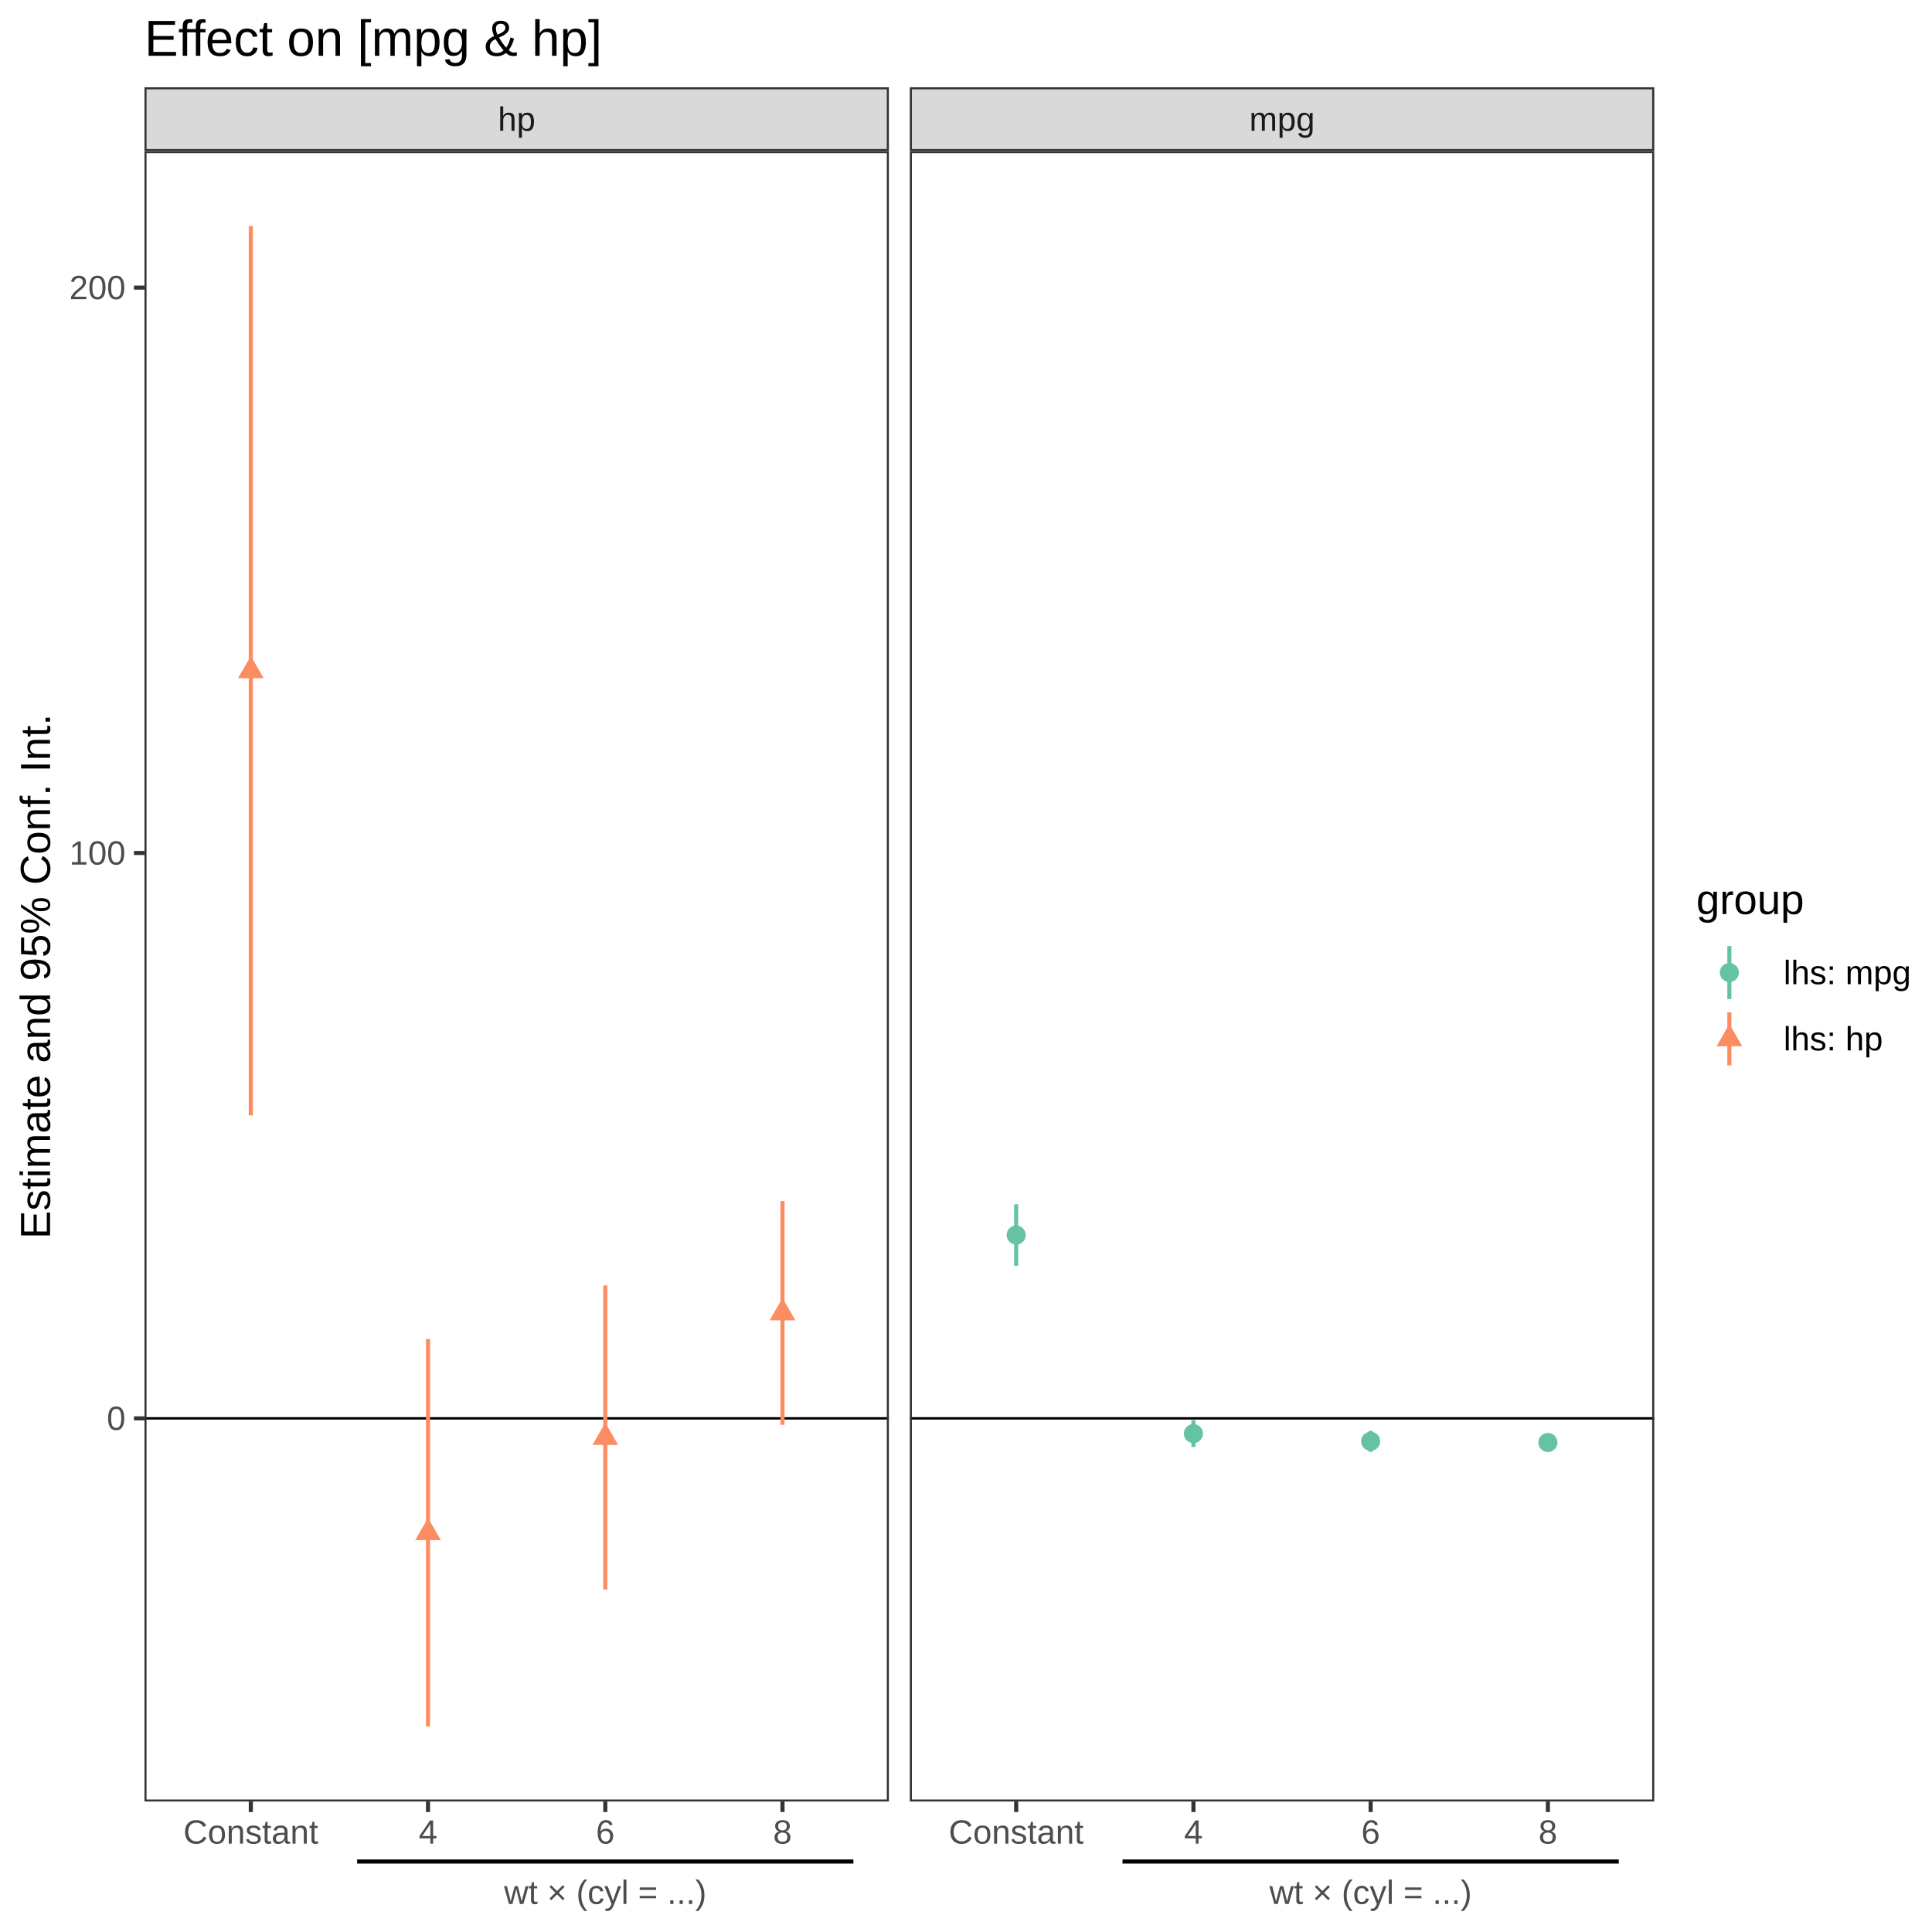
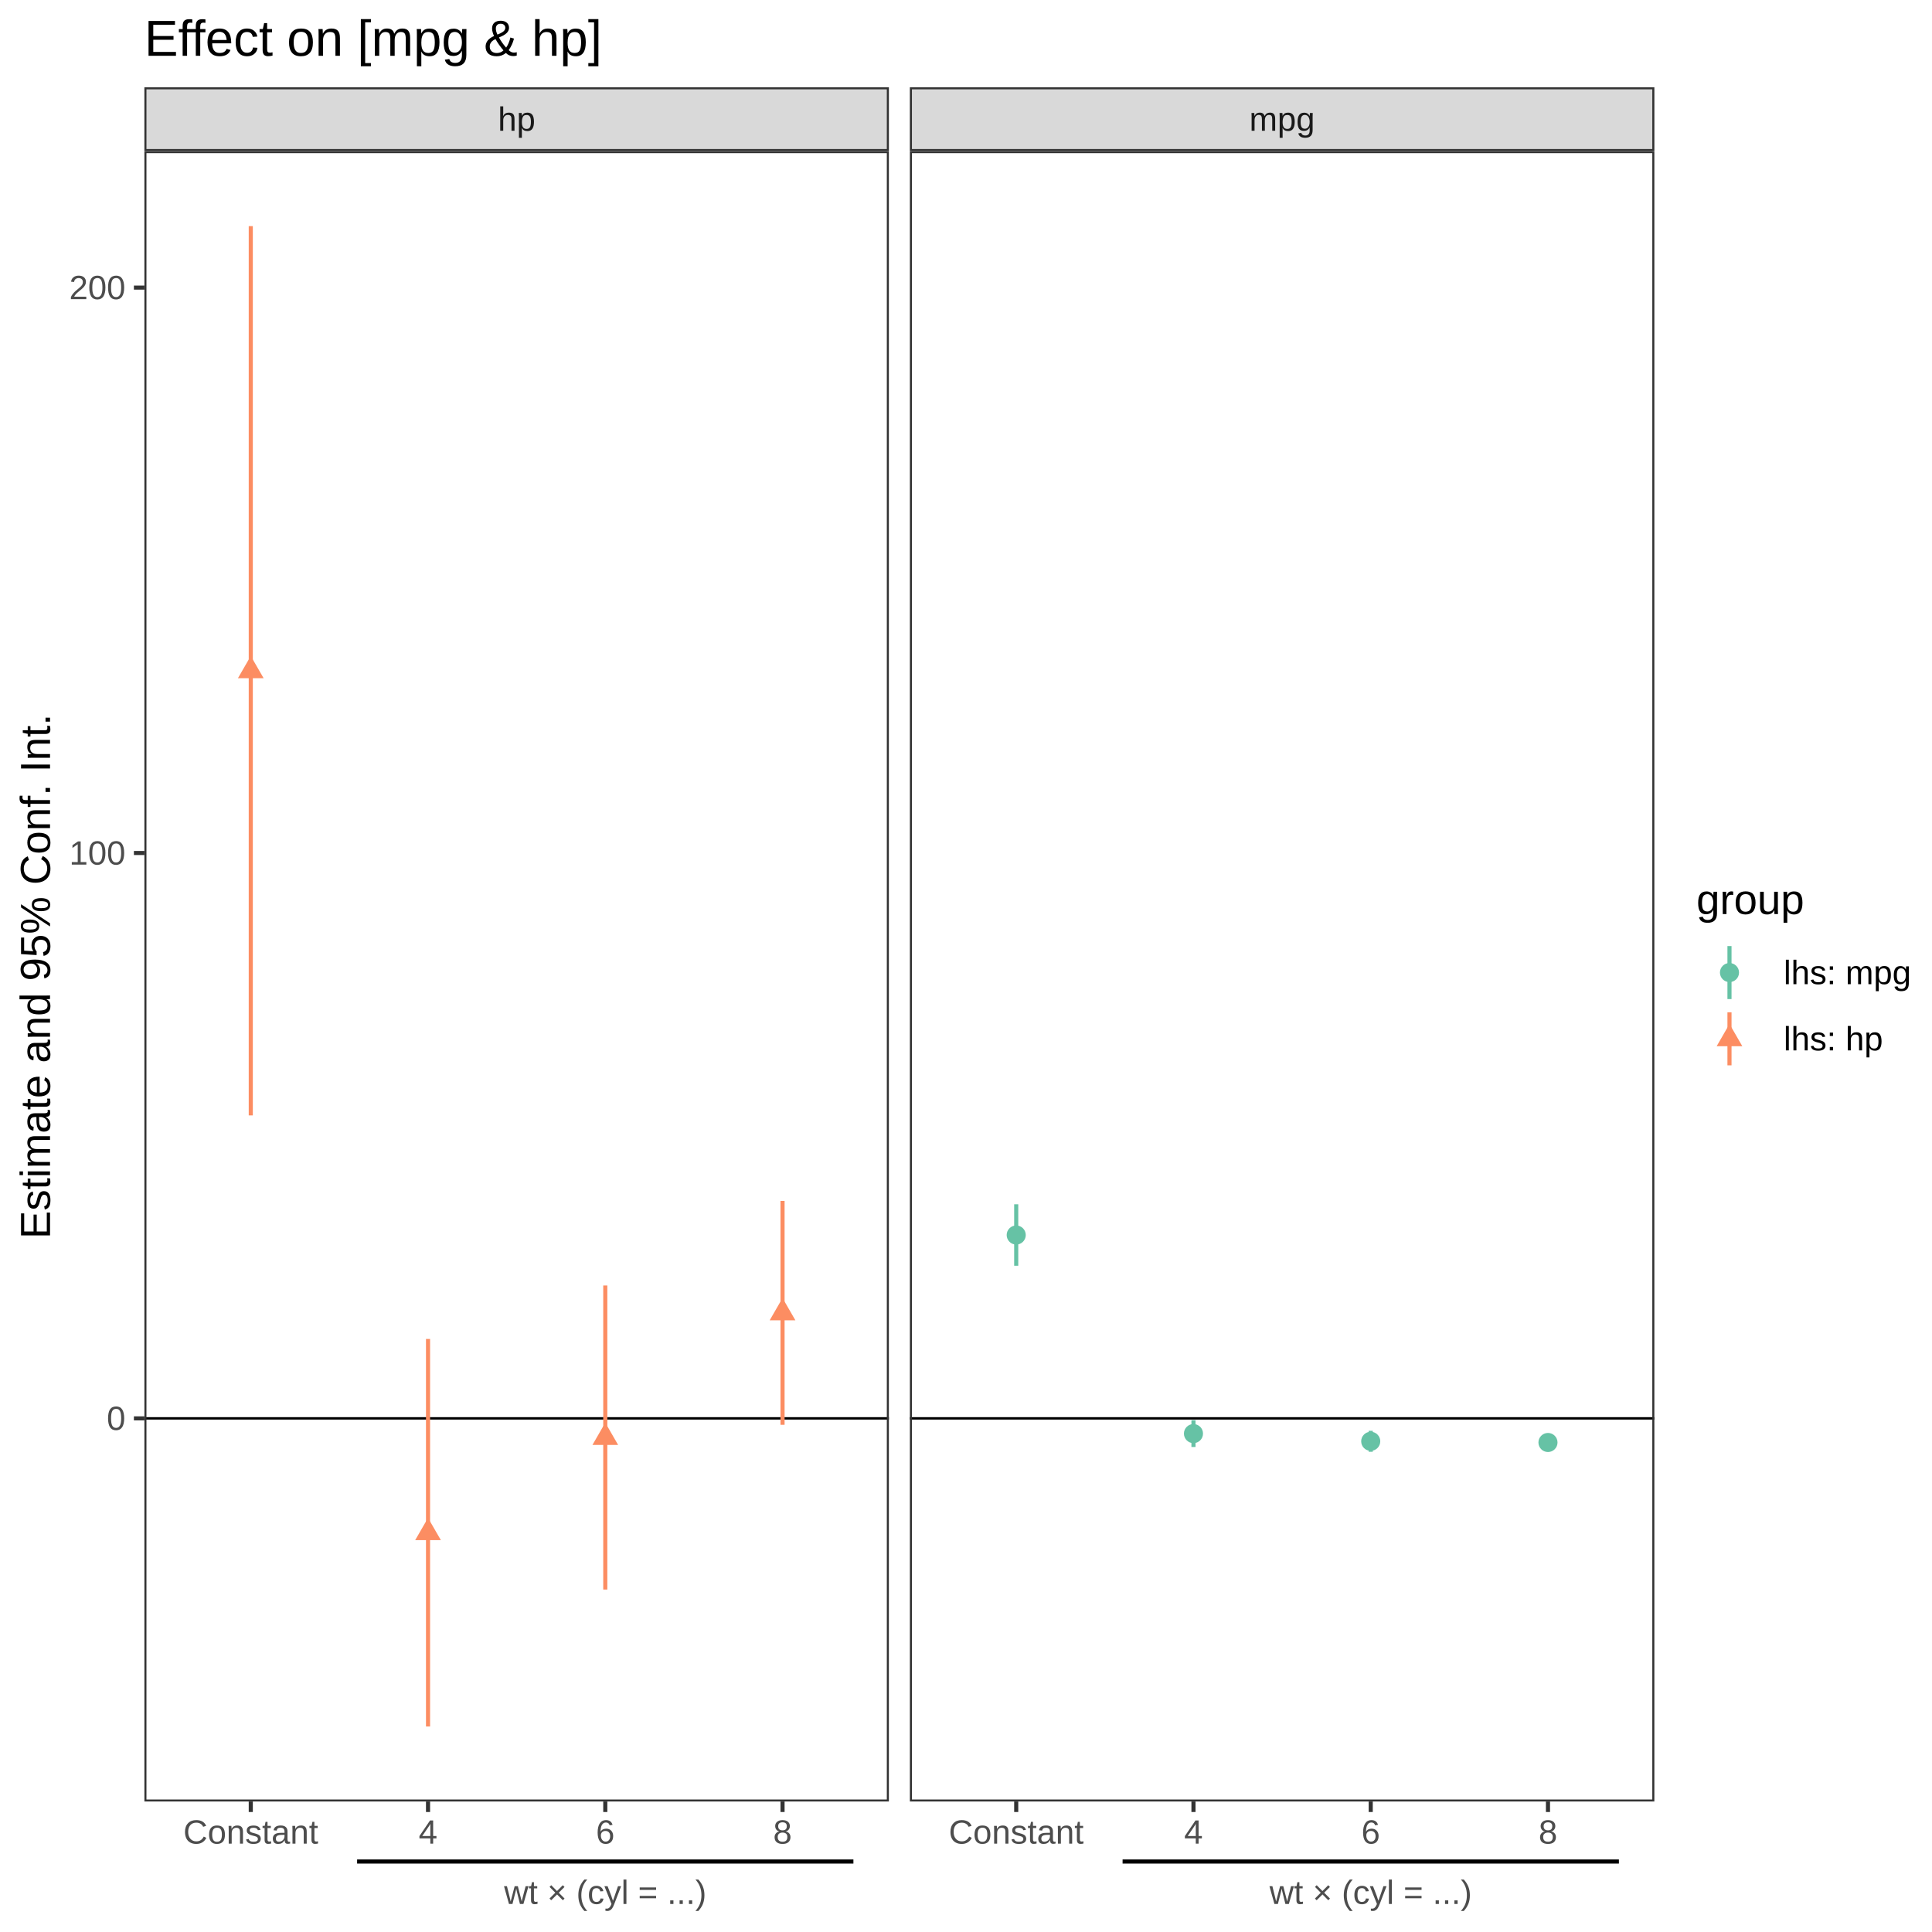
- <svg xmlns="http://www.w3.org/2000/svg" class="svglite" width="504.00pt" height="504.00pt" viewBox="0 0 504.00 504.00">
-   <defs>
-     <style type="text/css">
+ <svg xmlns="http://www.w3.org/2000/svg" width="504.00pt" height="504.00pt" viewBox="0 0 504.00 504.00">
+   <g class="svglite">
+     <defs>
+       <style type="text/css">
    .svglite line, .svglite polyline, .svglite polygon, .svglite path, .svglite rect, .svglite circle {
      fill: none;
      stroke: #000000;
      stroke-linecap: round;
      stroke-linejoin: round;
      stroke-miterlimit: 10.00;
    }
    .svglite text {
      white-space: pre;
    }
+     .svglite g.glyphgroup path {
+       fill: inherit;
+       stroke: none;
+     }
  </style>
-   </defs>
-   <rect width="100%" height="100%" style="stroke: none; fill: #FFFFFF;" />
-   <defs>
-     <clipPath id="cpMC4wMHw1MDQuMDB8MC4wMHw1MDQuMDA=">
-       <rect x="0.00" y="0.00" width="504.00" height="504.00" />
-     </clipPath>
-   </defs>
-   <g clip-path="url(#cpMC4wMHw1MDQuMDB8MC4wMHw1MDQuMDA=)">
-     <rect x="0" y="0.00" width="504.00" height="504.00" style="stroke-width: 1.07; stroke: #FFFFFF; fill: #FFFFFF;" />
-   </g>
-   <defs>
-     <clipPath id="cpMzcuNjl8MjMxLjg3fDM5LjQyfDQ2OS45Ng==">
-       <rect x="37.69" y="39.42" width="194.19" height="430.54" />
-     </clipPath>
-   </defs>
-   <g clip-path="url(#cpMzcuNjl8MjMxLjg3fDM5LjQyfDQ2OS45Ng==)">
-     <rect x="37.69" y="39.42" width="194.19" height="430.54" style="stroke-width: 1.07; stroke: none; fill: #FFFFFF;" />
-     <line x1="37.69" y1="370.01" x2="231.87" y2="370.01" style="stroke-width: 0.64; stroke-linecap: butt;" />
-     <line x1="65.43" y1="290.98" x2="65.43" y2="58.99" style="stroke-width: 1.07; stroke: #FC8D62; stroke-linecap: butt;" />
-     <line x1="111.66" y1="450.39" x2="111.66" y2="349.29" style="stroke-width: 1.07; stroke: #FC8D62; stroke-linecap: butt;" />
-     <line x1="157.90" y1="414.67" x2="157.90" y2="335.34" style="stroke-width: 1.07; stroke: #FC8D62; stroke-linecap: butt;" />
-     <line x1="204.13" y1="371.68" x2="204.13" y2="313.28" style="stroke-width: 1.07; stroke: #FC8D62; stroke-linecap: butt;" />
-     <polygon points="65.43,171.12 68.78,176.92 62.08,176.92 " style="stroke-width: 0.71; stroke: none; fill: #FC8D62;" />
-     <polygon points="111.66,395.97 115.01,401.77 108.31,401.77 " style="stroke-width: 0.71; stroke: none; fill: #FC8D62;" />
-     <polygon points="157.90,371.13 161.25,376.94 154.55,376.94 " style="stroke-width: 0.71; stroke: none; fill: #FC8D62;" />
-     <polygon points="204.13,338.61 207.48,344.42 200.78,344.42 " style="stroke-width: 0.71; stroke: none; fill: #FC8D62;" />
-     <rect x="37.69" y="39.42" width="194.19" height="430.54" style="stroke-width: 1.07; stroke: #333333;" />
-   </g>
-   <g clip-path="url(#cpMC4wMHw1MDQuMDB8MC4wMHw1MDQuMDA=)">
+     </defs>
+     <rect width="100%" height="100%" style="stroke: none; fill: #FFFFFF;" />
+     <defs>
+       <clipPath id="cpMC4wMHw1MDQuMDB8MC4wMHw1MDQuMDA=">
+         <rect x="0.00" y="0.00" width="504.00" height="504.00" />
+       </clipPath>
+     </defs>
+     <g clip-path="url(#cpMC4wMHw1MDQuMDB8MC4wMHw1MDQuMDA=)">
+       <rect x="0.00" y="0.00" width="504.00" height="504.00" style="stroke-width: 1.07; stroke: #FFFFFF; fill: #FFFFFF;" />
+     </g>
+     <defs>
+       <clipPath id="cpMzcuNjd8MjMxLjg4fDM5LjQyfDQ2OS45Ng==">
+         <rect x="37.67" y="39.42" width="194.21" height="430.54" />
+       </clipPath>
+     </defs>
+     <g clip-path="url(#cpMzcuNjd8MjMxLjg4fDM5LjQyfDQ2OS45Ng==)">
+       <rect x="37.67" y="39.42" width="194.21" height="430.54" style="stroke-width: 1.07; stroke: none; fill: #FFFFFF;" />
+       <line x1="37.67" y1="370.01" x2="231.88" y2="370.01" style="stroke-width: 0.64; stroke-linecap: butt;" />
+       <line x1="65.42" y1="290.98" x2="65.42" y2="58.99" style="stroke-width: 1.07; stroke: #FC8D62; stroke-linecap: butt;" />
+       <line x1="111.66" y1="450.39" x2="111.66" y2="349.29" style="stroke-width: 1.07; stroke: #FC8D62; stroke-linecap: butt;" />
+       <line x1="157.90" y1="414.67" x2="157.90" y2="335.34" style="stroke-width: 1.07; stroke: #FC8D62; stroke-linecap: butt;" />
+       <line x1="204.14" y1="371.68" x2="204.14" y2="313.28" style="stroke-width: 1.07; stroke: #FC8D62; stroke-linecap: butt;" />
+       <polygon points="65.42,171.12 68.77,176.92 62.07,176.92 " style="stroke-width: 0.71; stroke: none; fill: #FC8D62;" />
+       <polygon points="111.66,395.97 115.01,401.77 108.31,401.77 " style="stroke-width: 0.71; stroke: none; fill: #FC8D62;" />
+       <polygon points="157.90,371.13 161.25,376.94 154.55,376.94 " style="stroke-width: 0.71; stroke: none; fill: #FC8D62;" />
+       <polygon points="204.14,338.61 207.49,344.42 200.79,344.42 " style="stroke-width: 0.71; stroke: none; fill: #FC8D62;" />
+       <rect x="37.67" y="39.42" width="194.21" height="430.54" style="stroke-width: 1.07; stroke: #333333;" />
+     </g>
+     <g clip-path="url(#cpMC4wMHw1MDQuMDB8MC4wMHw1MDQuMDA=)">
</g>
-   <defs>
-     <clipPath id="cpMjM3LjM1fDQzMS41NHwzOS40Mnw0NjkuOTY=">
-       <rect x="237.35" y="39.42" width="194.19" height="430.54" />
-     </clipPath>
-   </defs>
-   <g clip-path="url(#cpMjM3LjM1fDQzMS41NHwzOS40Mnw0NjkuOTY=)">
-     <rect x="237.35" y="39.42" width="194.19" height="430.54" style="stroke-width: 1.07; stroke: none; fill: #FFFFFF;" />
-     <line x1="237.35" y1="370.01" x2="431.54" y2="370.01" style="stroke-width: 0.64; stroke-linecap: butt;" />
-     <line x1="265.09" y1="330.19" x2="265.09" y2="314.16" style="stroke-width: 1.07; stroke: #66C2A5; stroke-linecap: butt;" />
-     <line x1="311.33" y1="377.47" x2="311.33" y2="370.49" style="stroke-width: 1.07; stroke: #66C2A5; stroke-linecap: butt;" />
-     <line x1="357.56" y1="378.73" x2="357.56" y2="373.25" style="stroke-width: 1.07; stroke: #66C2A5; stroke-linecap: butt;" />
-     <line x1="403.80" y1="378.32" x2="403.80" y2="374.28" style="stroke-width: 1.07; stroke: #66C2A5; stroke-linecap: butt;" />
-     <circle cx="265.09" cy="322.18" r="2.49" style="stroke-width: 0.71; stroke: none; fill: #66C2A5;" />
-     <circle cx="311.33" cy="373.98" r="2.49" style="stroke-width: 0.71; stroke: none; fill: #66C2A5;" />
-     <circle cx="357.56" cy="375.99" r="2.49" style="stroke-width: 0.71; stroke: none; fill: #66C2A5;" />
-     <circle cx="403.80" cy="376.30" r="2.49" style="stroke-width: 0.71; stroke: none; fill: #66C2A5;" />
-     <rect x="237.35" y="39.42" width="194.19" height="430.54" style="stroke-width: 1.07; stroke: #333333;" />
-   </g>
-   <g clip-path="url(#cpMC4wMHw1MDQuMDB8MC4wMHw1MDQuMDA=)">
+     <defs>
+       <clipPath id="cpMjM3LjM2fDQzMS41N3wzOS40Mnw0NjkuOTY=">
+         <rect x="237.36" y="39.42" width="194.21" height="430.54" />
+       </clipPath>
+     </defs>
+     <g clip-path="url(#cpMjM3LjM2fDQzMS41N3wzOS40Mnw0NjkuOTY=)">
+       <rect x="237.36" y="39.42" width="194.21" height="430.54" style="stroke-width: 1.07; stroke: none; fill: #FFFFFF;" />
+       <line x1="237.36" y1="370.01" x2="431.57" y2="370.01" style="stroke-width: 0.64; stroke-linecap: butt;" />
+       <line x1="265.10" y1="330.19" x2="265.10" y2="314.16" style="stroke-width: 1.07; stroke: #66C2A5; stroke-linecap: butt;" />
+       <line x1="311.34" y1="377.47" x2="311.34" y2="370.49" style="stroke-width: 1.07; stroke: #66C2A5; stroke-linecap: butt;" />
+       <line x1="357.58" y1="378.73" x2="357.58" y2="373.25" style="stroke-width: 1.07; stroke: #66C2A5; stroke-linecap: butt;" />
+       <line x1="403.82" y1="378.32" x2="403.82" y2="374.28" style="stroke-width: 1.07; stroke: #66C2A5; stroke-linecap: butt;" />
+       <circle cx="265.10" cy="322.18" r="2.49" style="stroke-width: 0.71; stroke: none; fill: #66C2A5;" />
+       <circle cx="311.34" cy="373.98" r="2.49" style="stroke-width: 0.71; stroke: none; fill: #66C2A5;" />
+       <circle cx="357.58" cy="375.99" r="2.49" style="stroke-width: 0.71; stroke: none; fill: #66C2A5;" />
+       <circle cx="403.82" cy="376.30" r="2.49" style="stroke-width: 0.71; stroke: none; fill: #66C2A5;" />
+       <rect x="237.36" y="39.42" width="194.21" height="430.54" style="stroke-width: 1.07; stroke: #333333;" />
+     </g>
+     <g clip-path="url(#cpMC4wMHw1MDQuMDB8MC4wMHw1MDQuMDA=)">
</g>
-   <defs>
-     <clipPath id="cpMzcuNjl8MjMxLjg3fDIyLjc3fDM5LjQy">
-       <rect x="37.69" y="22.77" width="194.19" height="16.65" />
-     </clipPath>
-   </defs>
-   <g clip-path="url(#cpMzcuNjl8MjMxLjg3fDIyLjc3fDM5LjQy)">
-     <rect x="37.69" y="22.77" width="194.19" height="16.65" style="stroke-width: 1.07; stroke: #333333; fill: #D9D9D9;" />
-     <text x="134.78" y="34.12" text-anchor="middle" style="font-size: 8.80px;fill: #1A1A1A; font-family: &quot;Liberation Sans&quot;;" textLength="9.79px" lengthAdjust="spacingAndGlyphs">hp</text>
-   </g>
-   <g clip-path="url(#cpMC4wMHw1MDQuMDB8MC4wMHw1MDQuMDA=)">
+     <defs>
+       <clipPath id="cpMzcuNjd8MjMxLjg4fDIyLjc3fDM5LjQy">
+         <rect x="37.67" y="22.77" width="194.21" height="16.65" />
+       </clipPath>
+     </defs>
+     <g clip-path="url(#cpMzcuNjd8MjMxLjg4fDIyLjc3fDM5LjQy)">
+       <rect x="37.67" y="22.77" width="194.21" height="16.65" style="stroke-width: 1.07; stroke: #333333; fill: #D9D9D9;" />
+       <text x="134.78" y="34.12" text-anchor="middle" style="font-size: 8.80px;fill: #1A1A1A; font-family: &quot;Liberation Sans&quot;;" textLength="9.78px" lengthAdjust="spacingAndGlyphs">hp</text>
+     </g>
+     <g clip-path="url(#cpMC4wMHw1MDQuMDB8MC4wMHw1MDQuMDA=)">
</g>
-   <defs>
-     <clipPath id="cpMjM3LjM1fDQzMS41NHwyMi43N3wzOS40Mg==">
-       <rect x="237.35" y="22.77" width="194.19" height="16.65" />
-     </clipPath>
-   </defs>
-   <g clip-path="url(#cpMjM3LjM1fDQzMS41NHwyMi43N3wzOS40Mg==)">
-     <rect x="237.35" y="22.77" width="194.19" height="16.65" style="stroke-width: 1.07; stroke: #333333; fill: #D9D9D9;" />
-     <text x="334.45" y="34.12" text-anchor="middle" style="font-size: 8.80px;fill: #1A1A1A; font-family: &quot;Liberation Sans&quot;;" textLength="17.12px" lengthAdjust="spacingAndGlyphs">mpg</text>
-   </g>
-   <g clip-path="url(#cpMC4wMHw1MDQuMDB8MC4wMHw1MDQuMDA=)">
-     <polyline points="65.43,472.70 65.43,469.96 " style="stroke-width: 1.07; stroke: #333333; stroke-linecap: butt;" />
-     <polyline points="111.66,472.70 111.66,469.96 " style="stroke-width: 1.07; stroke: #333333; stroke-linecap: butt;" />
-     <polyline points="157.90,472.70 157.90,469.96 " style="stroke-width: 1.07; stroke: #333333; stroke-linecap: butt;" />
-     <polyline points="204.13,472.70 204.13,469.96 " style="stroke-width: 1.07; stroke: #333333; stroke-linecap: butt;" />
-     <text x="65.43" y="480.95" text-anchor="middle" style="font-size: 8.80px;fill: #4D4D4D; font-family: &quot;Liberation Sans&quot;;" textLength="35.23px" lengthAdjust="spacingAndGlyphs">Constant</text>
-     <text x="111.66" y="480.95" text-anchor="middle" style="font-size: 8.80px;fill: #4D4D4D; font-family: &quot;Liberation Sans&quot;;" textLength="4.90px" lengthAdjust="spacingAndGlyphs">4</text>
-     <text x="157.90" y="480.95" text-anchor="middle" style="font-size: 8.80px;fill: #4D4D4D; font-family: &quot;Liberation Sans&quot;;" textLength="4.90px" lengthAdjust="spacingAndGlyphs">6</text>
-     <text x="204.13" y="480.95" text-anchor="middle" style="font-size: 8.80px;fill: #4D4D4D; font-family: &quot;Liberation Sans&quot;;" textLength="4.90px" lengthAdjust="spacingAndGlyphs">8</text>
-     <polyline points="93.17,485.61 222.63,485.61 " style="stroke-width: 1.07; stroke-linecap: butt;" />
-     <text x="157.90" y="496.69" text-anchor="middle" style="font-size: 8.80px;fill: #4D4D4D; font-family: &quot;Liberation Sans&quot;;" textLength="52.83px" lengthAdjust="spacingAndGlyphs">wt × (cyl = ...)</text>
-     <polyline points="265.09,472.70 265.09,469.96 " style="stroke-width: 1.07; stroke: #333333; stroke-linecap: butt;" />
-     <polyline points="311.33,472.70 311.33,469.96 " style="stroke-width: 1.07; stroke: #333333; stroke-linecap: butt;" />
-     <polyline points="357.56,472.70 357.56,469.96 " style="stroke-width: 1.07; stroke: #333333; stroke-linecap: butt;" />
-     <polyline points="403.80,472.70 403.80,469.96 " style="stroke-width: 1.07; stroke: #333333; stroke-linecap: butt;" />
-     <text x="265.09" y="480.95" text-anchor="middle" style="font-size: 8.80px;fill: #4D4D4D; font-family: &quot;Liberation Sans&quot;;" textLength="35.23px" lengthAdjust="spacingAndGlyphs">Constant</text>
-     <text x="311.33" y="480.95" text-anchor="middle" style="font-size: 8.80px;fill: #4D4D4D; font-family: &quot;Liberation Sans&quot;;" textLength="4.90px" lengthAdjust="spacingAndGlyphs">4</text>
-     <text x="357.56" y="480.95" text-anchor="middle" style="font-size: 8.80px;fill: #4D4D4D; font-family: &quot;Liberation Sans&quot;;" textLength="4.90px" lengthAdjust="spacingAndGlyphs">6</text>
-     <text x="403.80" y="480.95" text-anchor="middle" style="font-size: 8.80px;fill: #4D4D4D; font-family: &quot;Liberation Sans&quot;;" textLength="4.90px" lengthAdjust="spacingAndGlyphs">8</text>
-     <polyline points="292.83,485.61 422.29,485.61 " style="stroke-width: 1.07; stroke-linecap: butt;" />
-     <text x="357.56" y="496.69" text-anchor="middle" style="font-size: 8.80px;fill: #4D4D4D; font-family: &quot;Liberation Sans&quot;;" textLength="52.83px" lengthAdjust="spacingAndGlyphs">wt × (cyl = ...)</text>
-     <text x="32.76" y="373.04" text-anchor="end" style="font-size: 8.80px;fill: #4D4D4D; font-family: &quot;Liberation Sans&quot;;" textLength="4.90px" lengthAdjust="spacingAndGlyphs">0</text>
-     <text x="32.76" y="225.55" text-anchor="end" style="font-size: 8.80px;fill: #4D4D4D; font-family: &quot;Liberation Sans&quot;;" textLength="14.69px" lengthAdjust="spacingAndGlyphs">100</text>
-     <text x="32.76" y="78.05" text-anchor="end" style="font-size: 8.80px;fill: #4D4D4D; font-family: &quot;Liberation Sans&quot;;" textLength="14.69px" lengthAdjust="spacingAndGlyphs">200</text>
-     <polyline points="34.95,370.01 37.69,370.01 " style="stroke-width: 1.07; stroke: #333333; stroke-linecap: butt;" />
-     <polyline points="34.95,222.52 37.69,222.52 " style="stroke-width: 1.07; stroke: #333333; stroke-linecap: butt;" />
-     <polyline points="34.95,75.03 37.69,75.03 " style="stroke-width: 1.07; stroke: #333333; stroke-linecap: butt;" />
-     <text transform="translate(13.05,254.69) rotate(-90)" text-anchor="middle" style="font-size: 11.00px; font-family: &quot;Liberation Sans&quot;;" textLength="137.03px" lengthAdjust="spacingAndGlyphs">Estimate and 95% Conf. Int.</text>
-     <rect x="442.50" y="229.74" width="56.02" height="49.89" style="stroke-width: 1.07; stroke: none; fill: #FFFFFF;" />
-     <text x="442.50" y="238.45" style="font-size: 11.00px; font-family: &quot;Liberation Sans&quot;;" textLength="28.14px" lengthAdjust="spacingAndGlyphs">group</text>
-     <rect x="442.50" y="245.07" width="17.28" height="17.28" style="stroke-width: 1.07; stroke: none; fill: #FFFFFF;" />
-     <line x1="451.14" y1="260.63" x2="451.14" y2="246.80" style="stroke-width: 1.07; stroke: #66C2A5; stroke-linecap: butt;" />
-     <circle cx="451.14" cy="253.71" r="2.49" style="stroke-width: 0.71; stroke: none; fill: #66C2A5;" />
-     <rect x="442.50" y="262.35" width="17.28" height="17.28" style="stroke-width: 1.07; stroke: none; fill: #FFFFFF;" />
-     <line x1="451.14" y1="277.91" x2="451.14" y2="264.08" style="stroke-width: 1.07; stroke: #FC8D62; stroke-linecap: butt;" />
-     <polygon points="451.14,267.12 454.49,272.93 447.79,272.93 " style="stroke-width: 0.71; stroke: none; fill: #FC8D62;" />
-     <text x="465.26" y="256.74" style="font-size: 8.80px; font-family: &quot;Liberation Sans&quot;;" textLength="33.26px" lengthAdjust="spacingAndGlyphs">lhs: mpg</text>
-     <text x="465.26" y="274.02" style="font-size: 8.80px; font-family: &quot;Liberation Sans&quot;;" textLength="25.93px" lengthAdjust="spacingAndGlyphs">lhs: hp</text>
-     <text x="37.69" y="14.55" style="font-size: 13.20px; font-family: &quot;Liberation Sans&quot;;" textLength="119.28px" lengthAdjust="spacingAndGlyphs">Effect on [mpg &amp; hp]</text>
+     <defs>
+       <clipPath id="cpMjM3LjM2fDQzMS41N3wyMi43N3wzOS40Mg==">
+         <rect x="237.36" y="22.77" width="194.21" height="16.65" />
+       </clipPath>
+     </defs>
+     <g clip-path="url(#cpMjM3LjM2fDQzMS41N3wyMi43N3wzOS40Mg==)">
+       <rect x="237.36" y="22.77" width="194.21" height="16.65" style="stroke-width: 1.07; stroke: #333333; fill: #D9D9D9;" />
+       <text x="334.46" y="34.12" text-anchor="middle" style="font-size: 8.80px;fill: #1A1A1A; font-family: &quot;Liberation Sans&quot;;" textLength="17.11px" lengthAdjust="spacingAndGlyphs">mpg</text>
+     </g>
+     <g clip-path="url(#cpMC4wMHw1MDQuMDB8MC4wMHw1MDQuMDA=)">
+       <polyline points="65.42,472.70 65.42,469.96 " style="stroke-width: 1.07; stroke: #333333; stroke-linecap: butt;" />
+       <polyline points="111.66,472.70 111.66,469.96 " style="stroke-width: 1.07; stroke: #333333; stroke-linecap: butt;" />
+       <polyline points="157.90,472.70 157.90,469.96 " style="stroke-width: 1.07; stroke: #333333; stroke-linecap: butt;" />
+       <polyline points="204.14,472.70 204.14,469.96 " style="stroke-width: 1.07; stroke: #333333; stroke-linecap: butt;" />
+       <text x="65.42" y="480.95" text-anchor="middle" style="font-size: 8.80px;fill: #4D4D4D; font-family: &quot;Liberation Sans&quot;;" textLength="35.20px" lengthAdjust="spacingAndGlyphs">Constant</text>
+       <text x="111.66" y="480.95" text-anchor="middle" style="font-size: 8.80px;fill: #4D4D4D; font-family: &quot;Liberation Sans&quot;;" textLength="4.89px" lengthAdjust="spacingAndGlyphs">4</text>
+       <text x="157.90" y="480.95" text-anchor="middle" style="font-size: 8.80px;fill: #4D4D4D; font-family: &quot;Liberation Sans&quot;;" textLength="4.89px" lengthAdjust="spacingAndGlyphs">6</text>
+       <text x="204.14" y="480.95" text-anchor="middle" style="font-size: 8.80px;fill: #4D4D4D; font-family: &quot;Liberation Sans&quot;;" textLength="4.89px" lengthAdjust="spacingAndGlyphs">8</text>
+       <polyline points="93.16,485.61 222.63,485.61 " style="stroke-width: 1.07; stroke-linecap: butt;" />
+       <text x="157.90" y="496.69" text-anchor="middle" style="font-size: 8.80px;fill: #4D4D4D; font-family: &quot;Liberation Sans&quot;;" textLength="52.75px" lengthAdjust="spacingAndGlyphs">wt × (cyl = ...)</text>
+       <polyline points="265.10,472.70 265.10,469.96 " style="stroke-width: 1.07; stroke: #333333; stroke-linecap: butt;" />
+       <polyline points="311.34,472.70 311.34,469.96 " style="stroke-width: 1.07; stroke: #333333; stroke-linecap: butt;" />
+       <polyline points="357.58,472.70 357.58,469.96 " style="stroke-width: 1.07; stroke: #333333; stroke-linecap: butt;" />
+       <polyline points="403.82,472.70 403.82,469.96 " style="stroke-width: 1.07; stroke: #333333; stroke-linecap: butt;" />
+       <text x="265.10" y="480.95" text-anchor="middle" style="font-size: 8.80px;fill: #4D4D4D; font-family: &quot;Liberation Sans&quot;;" textLength="35.20px" lengthAdjust="spacingAndGlyphs">Constant</text>
+       <text x="311.34" y="480.95" text-anchor="middle" style="font-size: 8.80px;fill: #4D4D4D; font-family: &quot;Liberation Sans&quot;;" textLength="4.89px" lengthAdjust="spacingAndGlyphs">4</text>
+       <text x="357.58" y="480.95" text-anchor="middle" style="font-size: 8.80px;fill: #4D4D4D; font-family: &quot;Liberation Sans&quot;;" textLength="4.89px" lengthAdjust="spacingAndGlyphs">6</text>
+       <text x="403.82" y="480.95" text-anchor="middle" style="font-size: 8.80px;fill: #4D4D4D; font-family: &quot;Liberation Sans&quot;;" textLength="4.89px" lengthAdjust="spacingAndGlyphs">8</text>
+       <polyline points="292.85,485.61 422.32,485.61 " style="stroke-width: 1.07; stroke-linecap: butt;" />
+       <text x="357.58" y="496.69" text-anchor="middle" style="font-size: 8.80px;fill: #4D4D4D; font-family: &quot;Liberation Sans&quot;;" textLength="52.75px" lengthAdjust="spacingAndGlyphs">wt × (cyl = ...)</text>
+       <text x="32.74" y="373.04" text-anchor="end" style="font-size: 8.80px;fill: #4D4D4D; font-family: &quot;Liberation Sans&quot;;" textLength="4.89px" lengthAdjust="spacingAndGlyphs">0</text>
+       <text x="32.74" y="225.55" text-anchor="end" style="font-size: 8.80px;fill: #4D4D4D; font-family: &quot;Liberation Sans&quot;;" textLength="14.67px" lengthAdjust="spacingAndGlyphs">100</text>
+       <text x="32.74" y="78.05" text-anchor="end" style="font-size: 8.80px;fill: #4D4D4D; font-family: &quot;Liberation Sans&quot;;" textLength="14.67px" lengthAdjust="spacingAndGlyphs">200</text>
+       <polyline points="34.93,370.01 37.67,370.01 " style="stroke-width: 1.07; stroke: #333333; stroke-linecap: butt;" />
+       <polyline points="34.93,222.52 37.67,222.52 " style="stroke-width: 1.07; stroke: #333333; stroke-linecap: butt;" />
+       <polyline points="34.93,75.03 37.67,75.03 " style="stroke-width: 1.07; stroke: #333333; stroke-linecap: butt;" />
+       <text transform="translate(13.05,254.69) rotate(-90)" text-anchor="middle" style="font-size: 11.00px; font-family: &quot;Liberation Sans&quot;;" textLength="137.09px" lengthAdjust="spacingAndGlyphs">Estimate and 95% Conf. Int.</text>
+       <rect x="442.53" y="229.74" width="55.99" height="49.89" style="stroke-width: 1.07; stroke: none; fill: #FFFFFF;" />
+       <text x="442.53" y="238.45" style="font-size: 11.00px; font-family: &quot;Liberation Sans&quot;;" textLength="28.16px" lengthAdjust="spacingAndGlyphs">group</text>
+       <rect x="442.53" y="245.07" width="17.28" height="17.28" style="stroke-width: 1.07; stroke: none; fill: #FFFFFF;" />
+       <line x1="451.17" y1="260.63" x2="451.17" y2="246.80" style="stroke-width: 1.07; stroke: #66C2A5; stroke-linecap: butt;" />
+       <circle cx="451.17" cy="253.71" r="2.49" style="stroke-width: 0.71; stroke: none; fill: #66C2A5;" />
+       <rect x="442.53" y="262.35" width="17.28" height="17.28" style="stroke-width: 1.07; stroke: none; fill: #FFFFFF;" />
+       <line x1="451.17" y1="277.91" x2="451.17" y2="264.08" style="stroke-width: 1.07; stroke: #FC8D62; stroke-linecap: butt;" />
+       <polygon points="451.17,267.12 454.52,272.93 447.82,272.93 " style="stroke-width: 0.71; stroke: none; fill: #FC8D62;" />
+       <text x="465.29" y="256.74" style="font-size: 8.80px; font-family: &quot;Liberation Sans&quot;;" textLength="33.23px" lengthAdjust="spacingAndGlyphs">lhs: mpg</text>
+       <text x="465.29" y="274.02" style="font-size: 8.80px; font-family: &quot;Liberation Sans&quot;;" textLength="25.91px" lengthAdjust="spacingAndGlyphs">lhs: hp</text>
+       <text x="37.67" y="14.55" style="font-size: 13.20px; font-family: &quot;Liberation Sans&quot;;" textLength="119.14px" lengthAdjust="spacingAndGlyphs">Effect on [mpg &amp; hp]</text>
+     </g>
  </g>
</svg>
